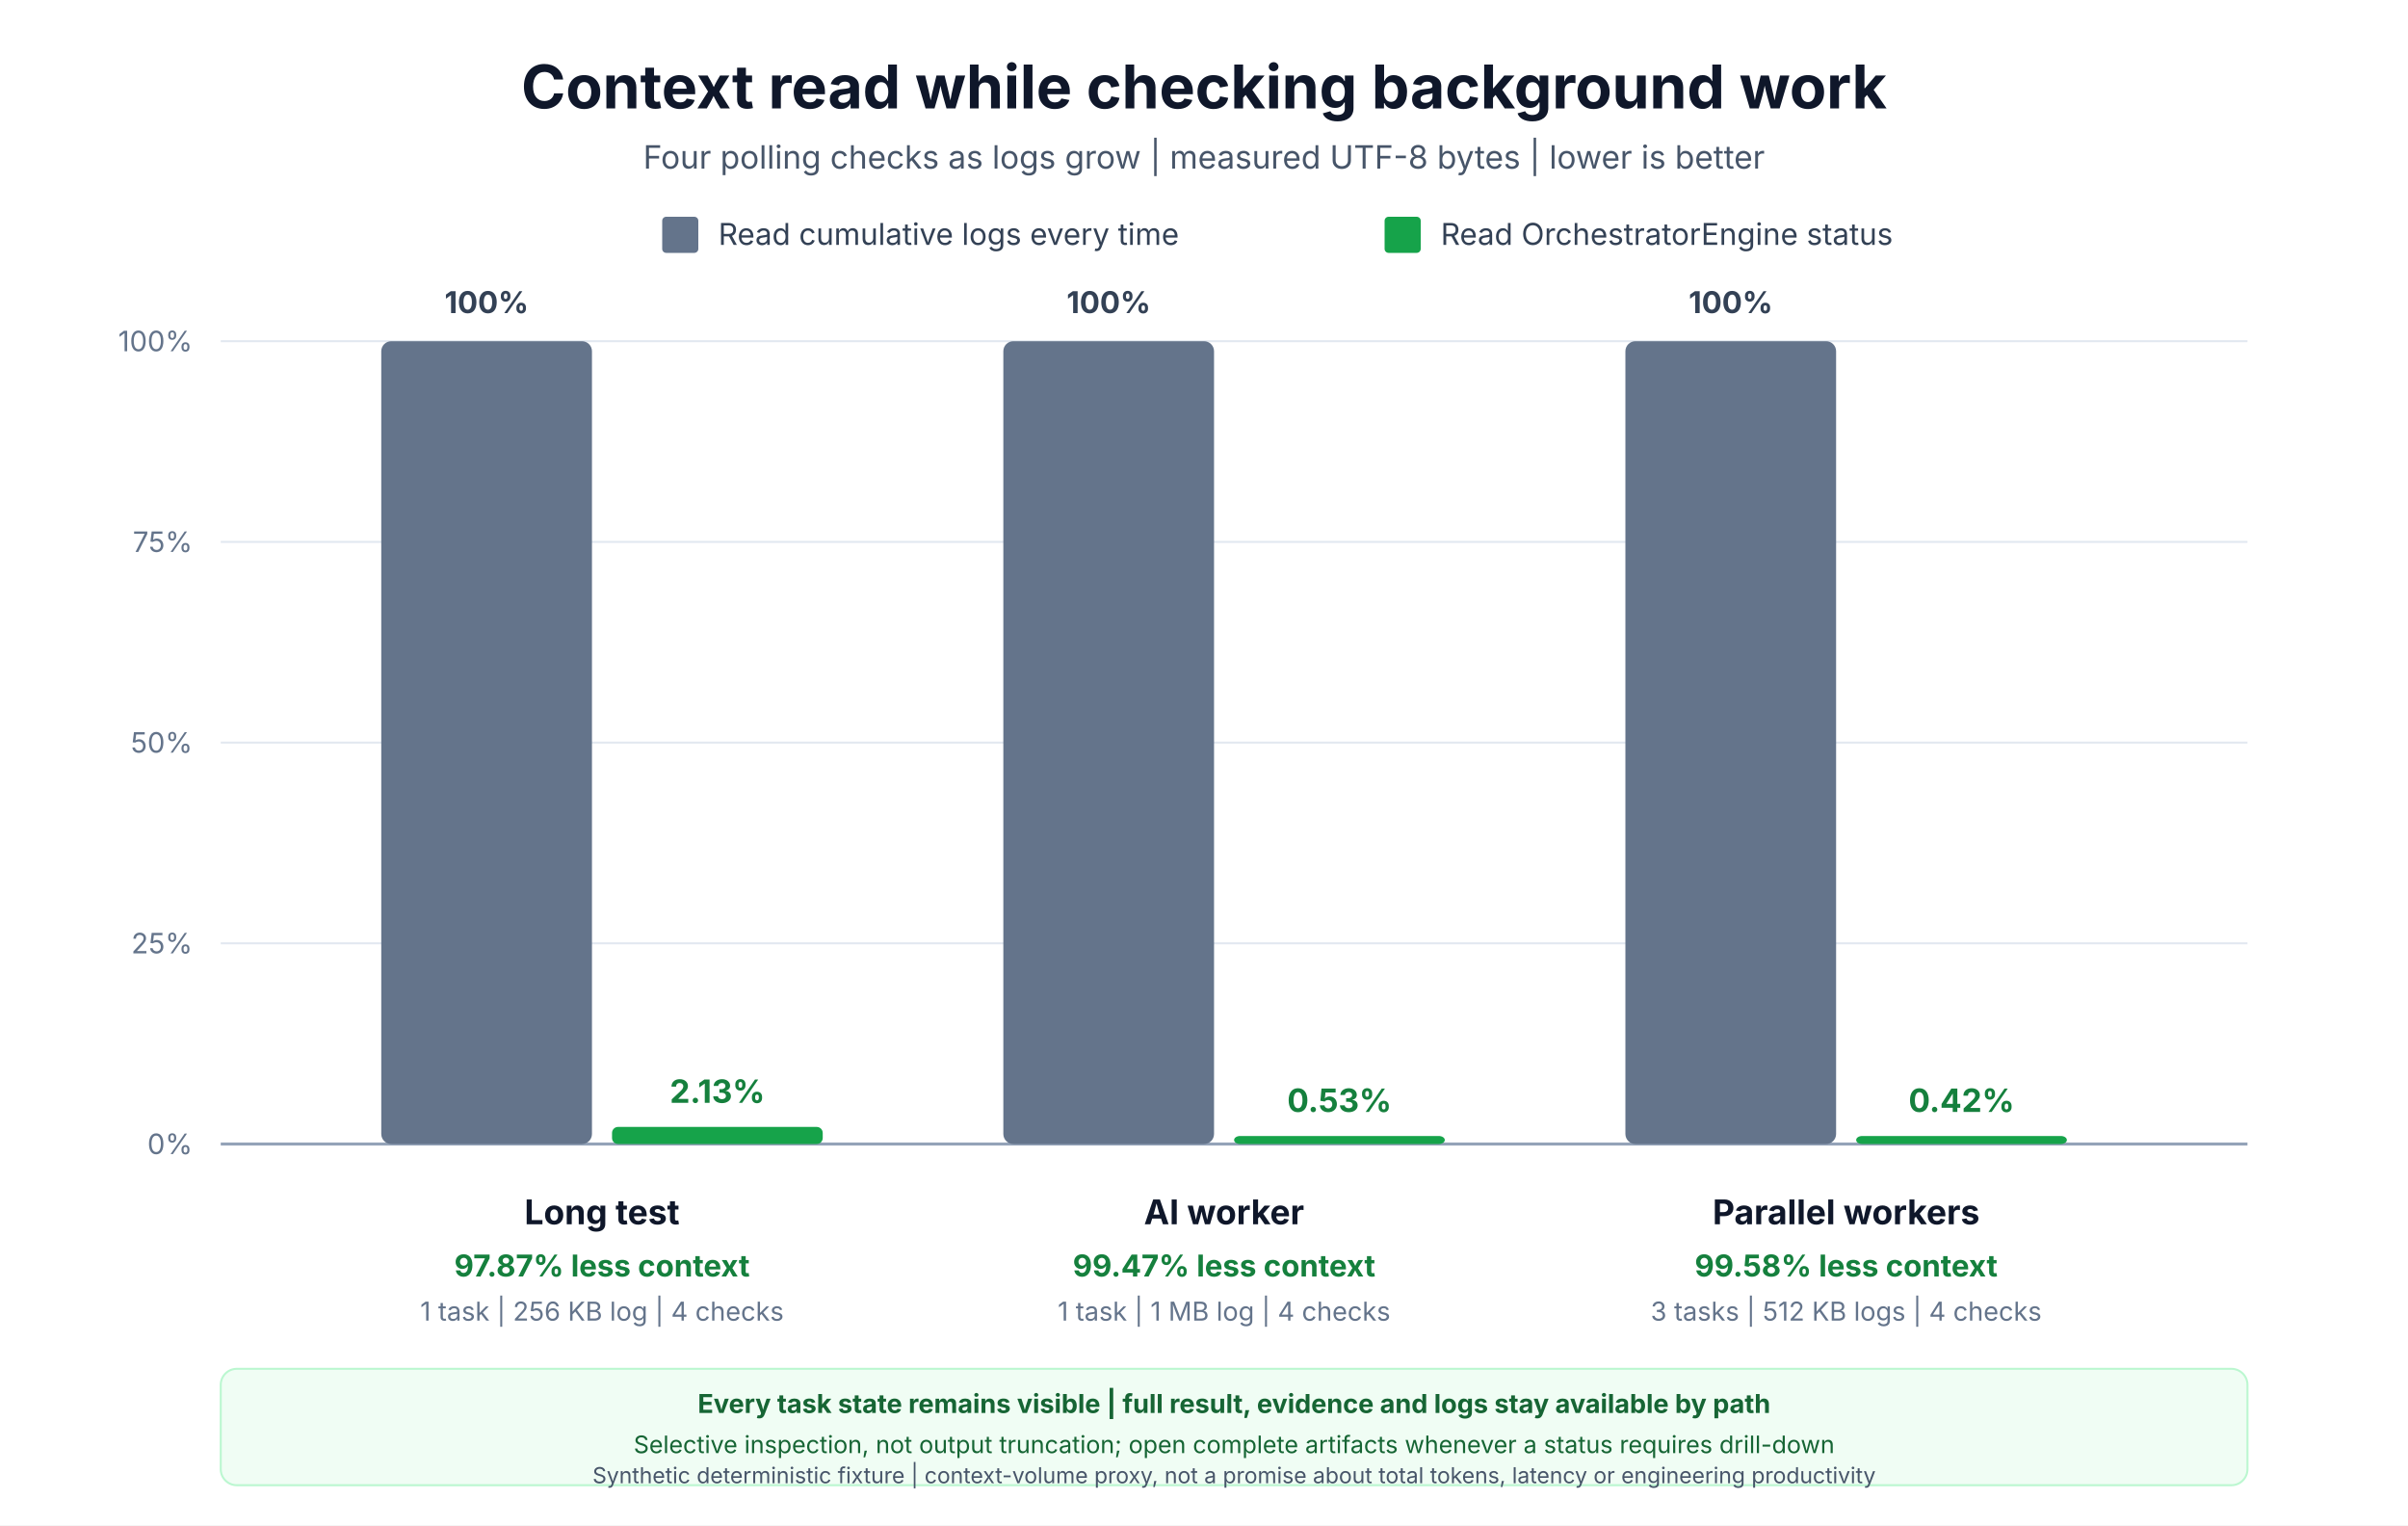
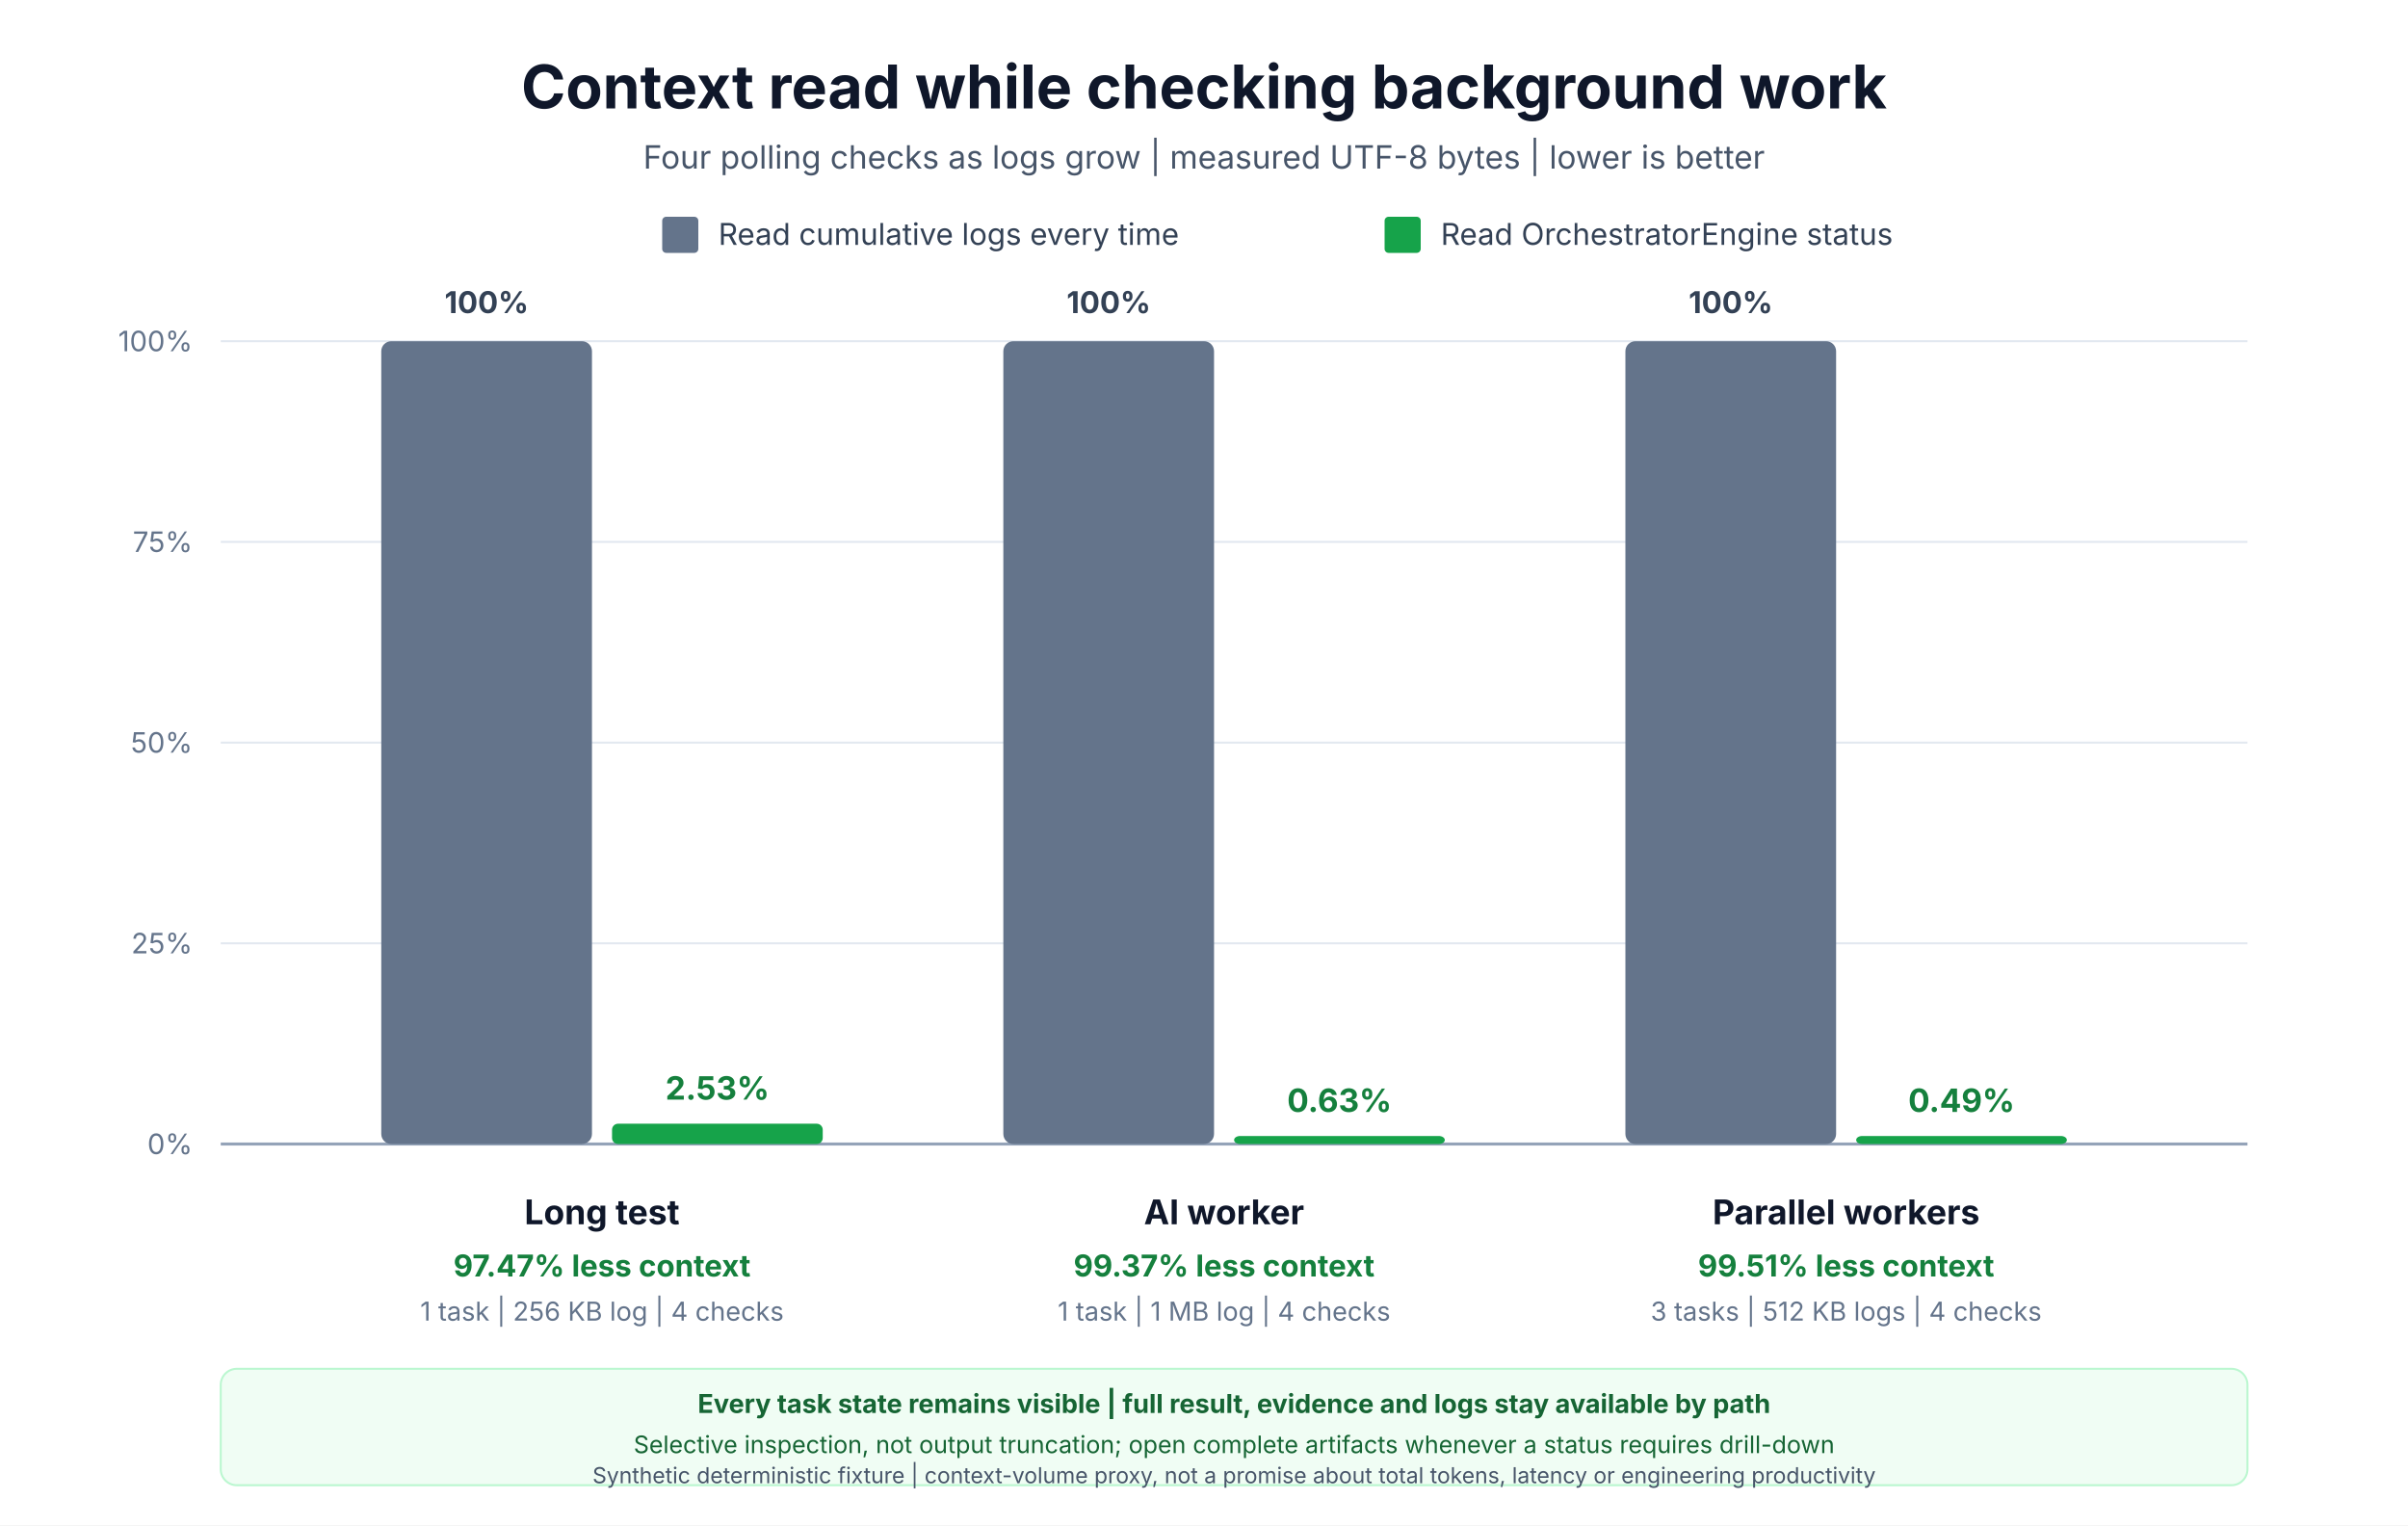
<svg xmlns="http://www.w3.org/2000/svg" width="1200" height="760" viewBox="0 0 1200 760" role="img" aria-labelledby="title description">
  <rect width="1200" height="760" fill="#ffffff" />
  <text x="600" y="54" text-anchor="middle" font-family="Inter, Arial, sans-serif" font-size="30" font-weight="700" fill="#0f172a">Context read while checking background work</text>
  <text x="600" y="84" text-anchor="middle" font-family="Inter, Arial, sans-serif" font-size="16" fill="#475569">Four polling checks as logs grow | measured UTF-8 bytes | lower is better</text>
  <rect x="330" y="108" width="18" height="18" rx="2" fill="#64748b" />
  <text x="358" y="122" font-family="Inter, Arial, sans-serif" font-size="15" fill="#334155">Read cumulative logs every time</text>
  <rect x="690" y="108" width="18" height="18" rx="2" fill="#16a34a" />
  <text x="718" y="122" font-family="Inter, Arial, sans-serif" font-size="15" fill="#334155">Read OrchestratorEngine status</text>
  <line x1="110" y1="570" x2="1120" y2="570" stroke="#94a3b8" stroke-width="1.5" />
  <line x1="110" y1="470" x2="1120" y2="470" stroke="#e2e8f0" />
  <line x1="110" y1="370" x2="1120" y2="370" stroke="#e2e8f0" />
  <line x1="110" y1="270" x2="1120" y2="270" stroke="#e2e8f0" />
  <line x1="110" y1="170" x2="1120" y2="170" stroke="#e2e8f0" />
  <text x="96" y="575" text-anchor="end" font-family="Inter, Arial, sans-serif" font-size="14" fill="#64748b">0%</text>
  <text x="96" y="475" text-anchor="end" font-family="Inter, Arial, sans-serif" font-size="14" fill="#64748b">25%</text>
  <text x="96" y="375" text-anchor="end" font-family="Inter, Arial, sans-serif" font-size="14" fill="#64748b">50%</text>
  <text x="96" y="275" text-anchor="end" font-family="Inter, Arial, sans-serif" font-size="14" fill="#64748b">75%</text>
  <text x="96" y="175" text-anchor="end" font-family="Inter, Arial, sans-serif" font-size="14" fill="#64748b">100%</text>
  <rect x="190" y="170" width="105" height="400" rx="5" fill="#64748b" />
-   <rect x="305" y="561.48" width="105" height="8.52" rx="3" fill="#16a34a" />
+   <rect x="305" y="559.88" width="105" height="10.12" rx="3" fill="#16a34a" />
  <text x="242.5" y="156" text-anchor="middle" font-family="Inter, Arial, sans-serif" font-size="15" font-weight="700" fill="#334155">100%</text>
-   <text x="357.5" y="549.48" text-anchor="middle" font-family="Inter, Arial, sans-serif" font-size="16" font-weight="700" fill="#15803d">2.13%</text>
+   <text x="357.5" y="547.88" text-anchor="middle" font-family="Inter, Arial, sans-serif" font-size="16" font-weight="700" fill="#15803d">2.53%</text>
  <text x="300" y="610" text-anchor="middle" font-family="Inter, Arial, sans-serif" font-size="17" font-weight="700" fill="#0f172a">Long test</text>
-   <text x="300" y="636" text-anchor="middle" font-family="Inter, Arial, sans-serif" font-size="15" font-weight="700" fill="#15803d">97.87% less context</text>
+   <text x="300" y="636" text-anchor="middle" font-family="Inter, Arial, sans-serif" font-size="15" font-weight="700" fill="#15803d">97.47% less context</text>
  <text x="300" y="658" text-anchor="middle" font-family="Inter, Arial, sans-serif" font-size="13" fill="#64748b">1 task | 256 KB log | 4 checks</text>
  <rect x="500" y="170" width="105" height="400" rx="5" fill="#64748b" />
  <rect x="615" y="566.00" width="105" height="4.00" rx="3" fill="#16a34a" />
  <text x="552.5" y="156" text-anchor="middle" font-family="Inter, Arial, sans-serif" font-size="15" font-weight="700" fill="#334155">100%</text>
-   <text x="667.5" y="554.00" text-anchor="middle" font-family="Inter, Arial, sans-serif" font-size="16" font-weight="700" fill="#15803d">0.53%</text>
+   <text x="667.5" y="554.00" text-anchor="middle" font-family="Inter, Arial, sans-serif" font-size="16" font-weight="700" fill="#15803d">0.63%</text>
  <text x="610" y="610" text-anchor="middle" font-family="Inter, Arial, sans-serif" font-size="17" font-weight="700" fill="#0f172a">AI worker</text>
-   <text x="610" y="636" text-anchor="middle" font-family="Inter, Arial, sans-serif" font-size="15" font-weight="700" fill="#15803d">99.47% less context</text>
+   <text x="610" y="636" text-anchor="middle" font-family="Inter, Arial, sans-serif" font-size="15" font-weight="700" fill="#15803d">99.37% less context</text>
  <text x="610" y="658" text-anchor="middle" font-family="Inter, Arial, sans-serif" font-size="13" fill="#64748b">1 task | 1 MB log | 4 checks</text>
  <rect x="810" y="170" width="105" height="400" rx="5" fill="#64748b" />
  <rect x="925" y="566.00" width="105" height="4.00" rx="3" fill="#16a34a" />
  <text x="862.5" y="156" text-anchor="middle" font-family="Inter, Arial, sans-serif" font-size="15" font-weight="700" fill="#334155">100%</text>
-   <text x="977.5" y="554.00" text-anchor="middle" font-family="Inter, Arial, sans-serif" font-size="16" font-weight="700" fill="#15803d">0.42%</text>
+   <text x="977.5" y="554.00" text-anchor="middle" font-family="Inter, Arial, sans-serif" font-size="16" font-weight="700" fill="#15803d">0.49%</text>
  <text x="920" y="610" text-anchor="middle" font-family="Inter, Arial, sans-serif" font-size="17" font-weight="700" fill="#0f172a">Parallel workers</text>
-   <text x="920" y="636" text-anchor="middle" font-family="Inter, Arial, sans-serif" font-size="15" font-weight="700" fill="#15803d">99.58% less context</text>
+   <text x="920" y="636" text-anchor="middle" font-family="Inter, Arial, sans-serif" font-size="15" font-weight="700" fill="#15803d">99.51% less context</text>
  <text x="920" y="658" text-anchor="middle" font-family="Inter, Arial, sans-serif" font-size="13" fill="#64748b">3 tasks | 512 KB logs | 4 checks</text>
  <rect x="110" y="682" width="1010" height="58" rx="8" fill="#f0fdf4" stroke="#bbf7d0" />
  <text x="615" y="704" text-anchor="middle" font-family="Inter, Arial, sans-serif" font-size="13" font-weight="700" fill="#166534">Every task state remains visible | full result, evidence and logs stay available by path</text>
  <text x="615" y="724" text-anchor="middle" font-family="Inter, Arial, sans-serif" font-size="12" fill="#166534">Selective inspection, not output truncation; open complete artifacts whenever a status requires drill-down</text>
  <text x="615" y="739" text-anchor="middle" font-family="Inter, Arial, sans-serif" font-size="11" fill="#475569">Synthetic deterministic fixture | context-volume proxy, not a promise about total tokens, latency or engineering productivity</text>
</svg>
